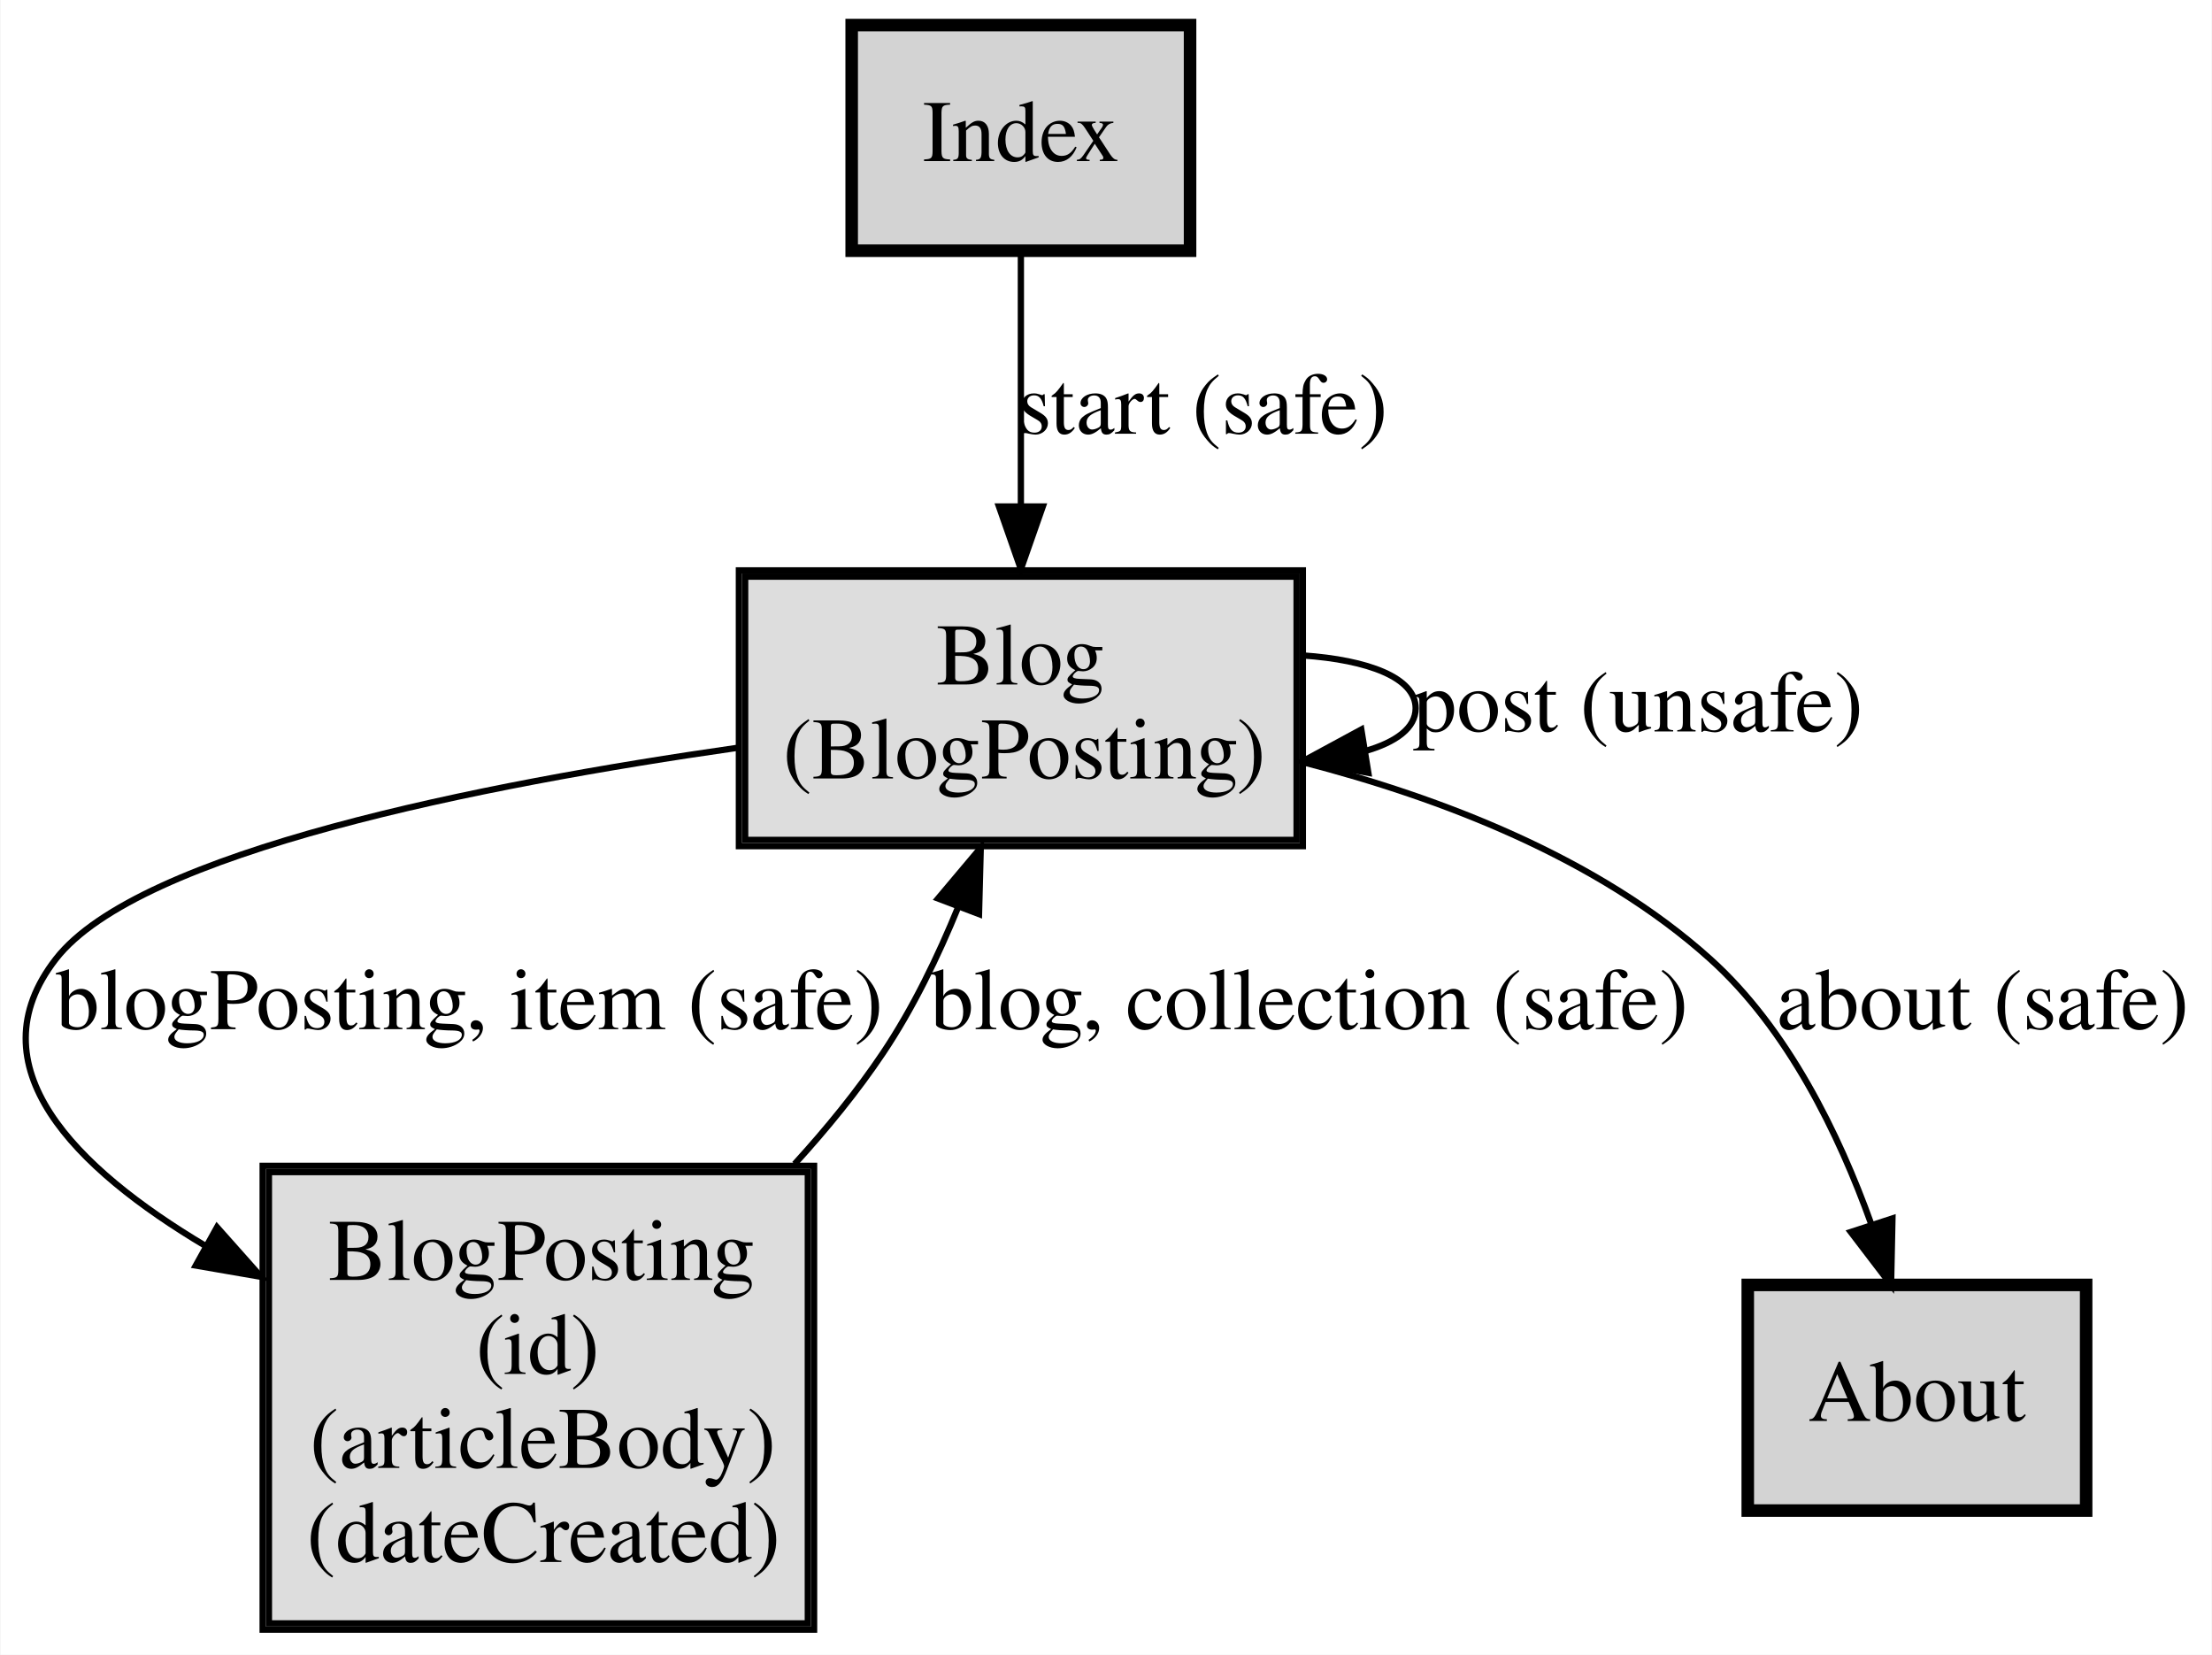
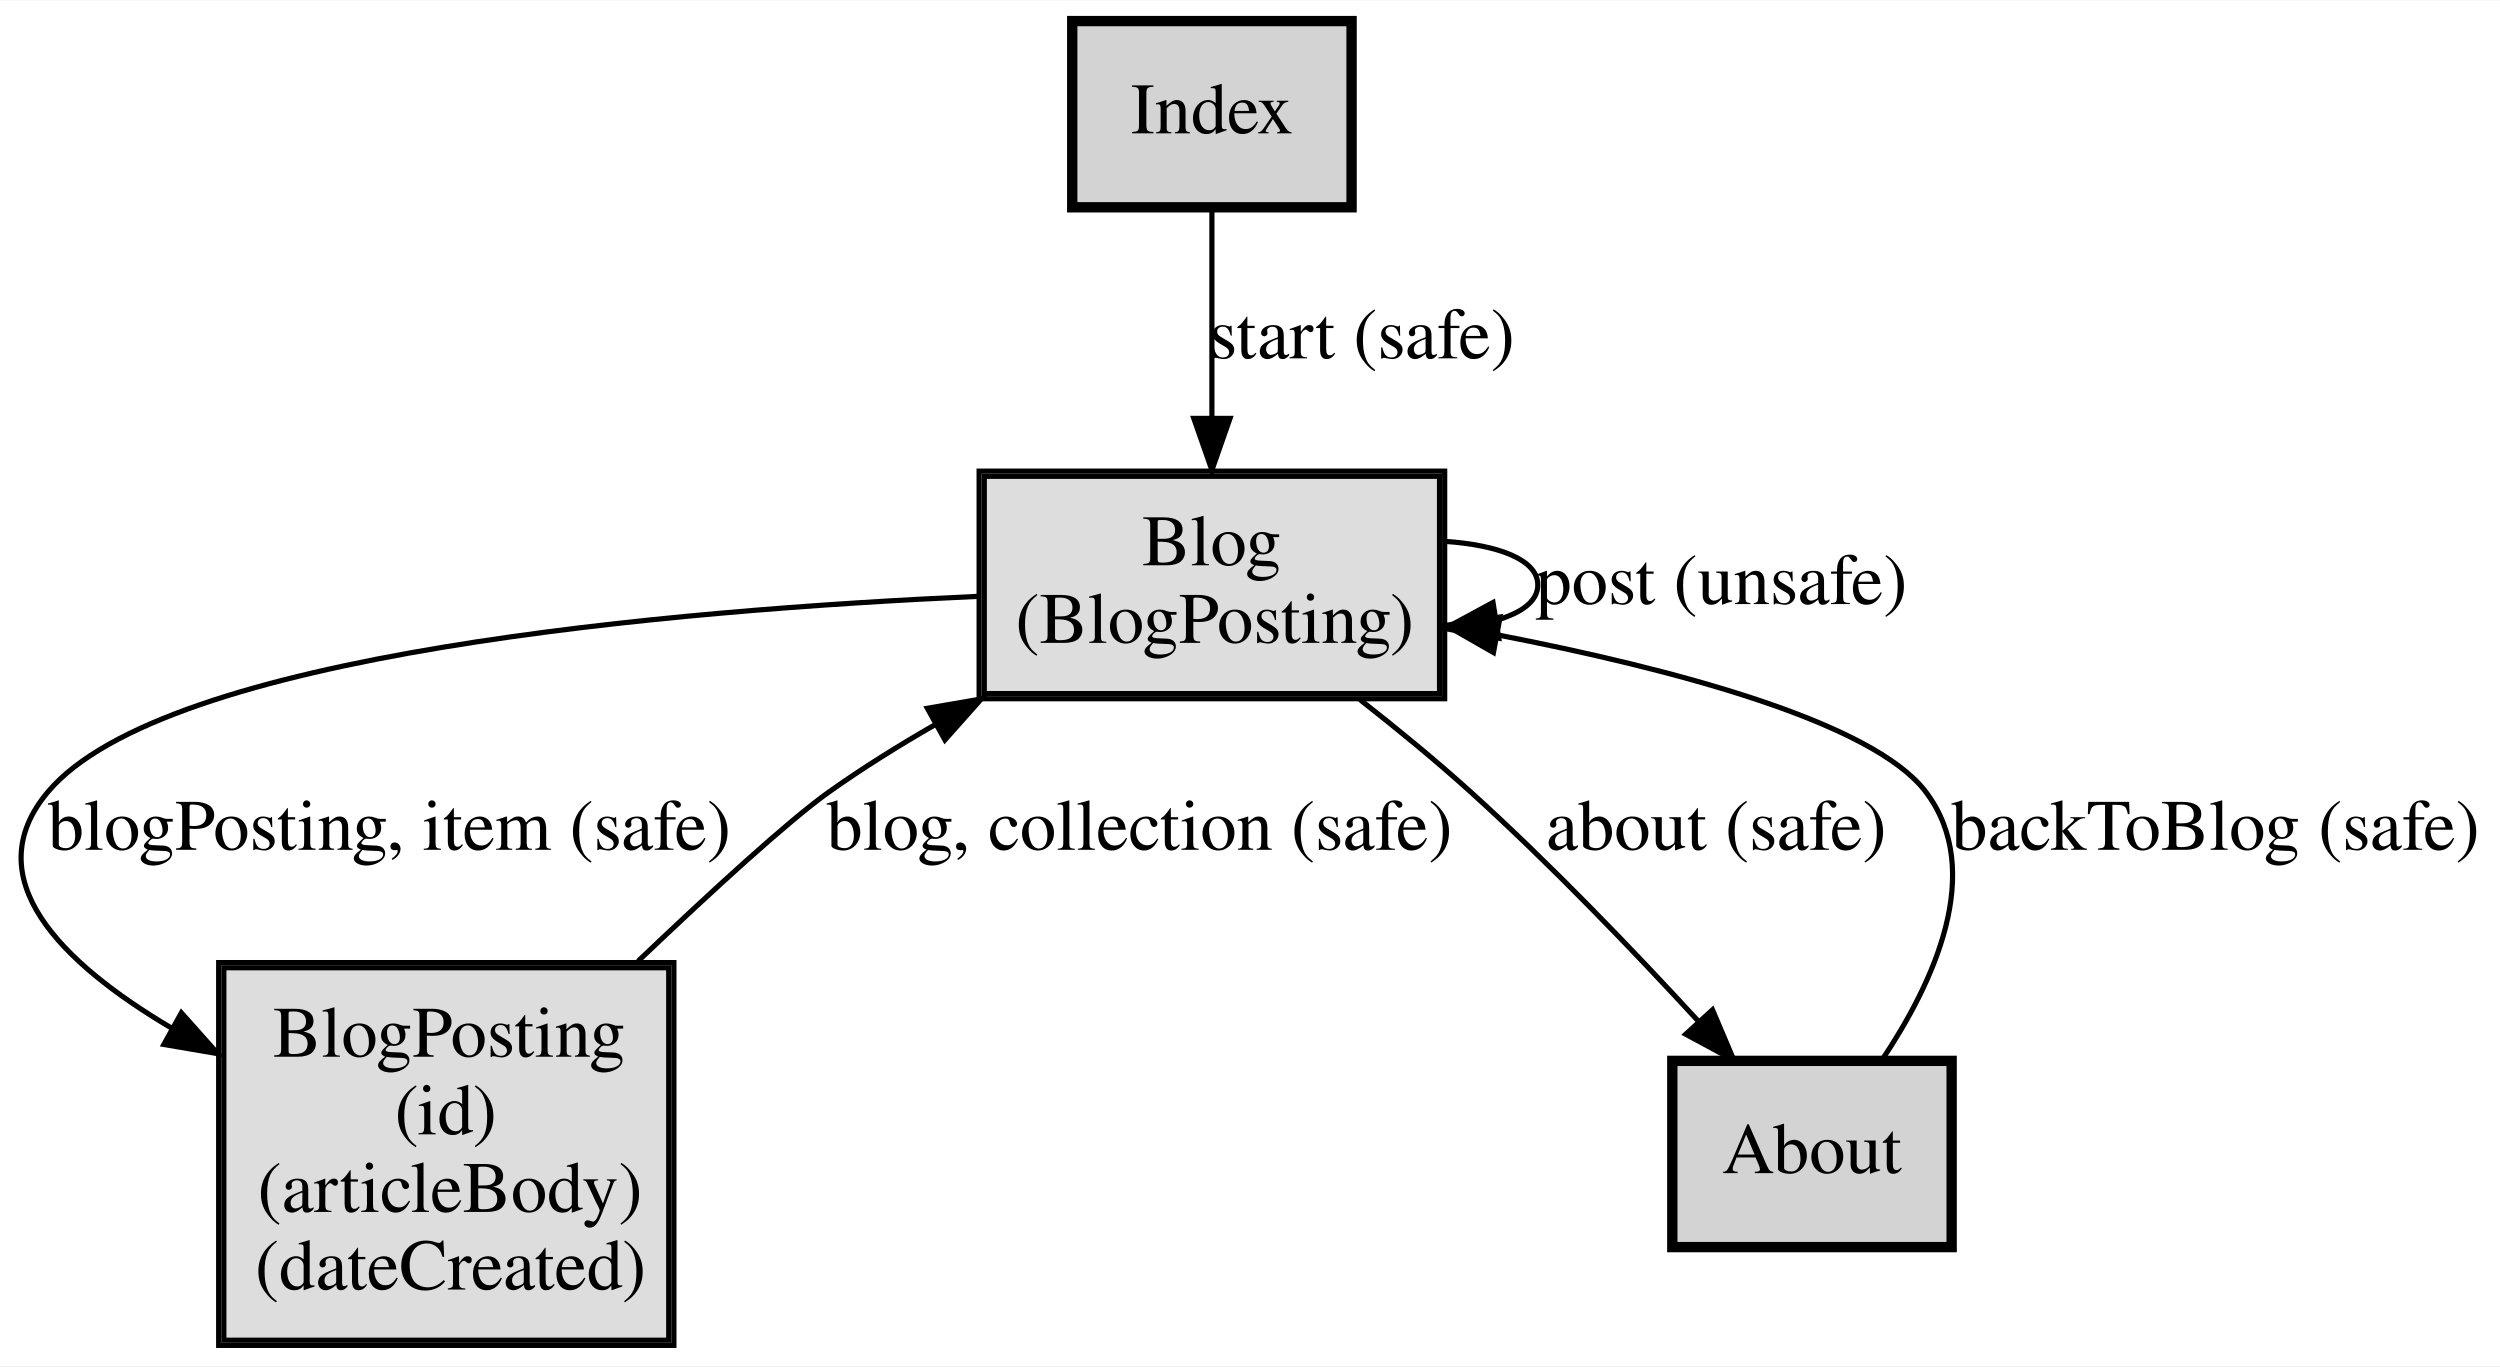
- <svg xmlns="http://www.w3.org/2000/svg" xmlns:xlink="http://www.w3.org/1999/xlink" width="353pt" height="264pt" viewBox="0.00 0.00 352.83 264.00">
+ <svg xmlns="http://www.w3.org/2000/svg" xmlns:xlink="http://www.w3.org/1999/xlink" width="483pt" height="264pt" viewBox="0.00 0.00 483.27 264.00">
  <g id="graph0" class="graph" transform="scale(1 1) rotate(0) translate(4 260)">
-     <polygon fill="white" stroke="transparent" points="-4,4 -4,-260 348.83,-260 348.83,4 -4,4" />
+     <polygon fill="white" stroke="transparent" points="-4,4 -4,-260 479.27,-260 479.27,4 -4,4" />
    <g id="node1" class="node">
      <g id="a_node1">
        <a xlink:href="docs/semantic.Blog.html" xlink:title="&lt;TABLE&gt;">
-           <polygon fill="none" stroke="black" points="203.83,-169 113.83,-169 113.83,-125 203.83,-125 203.83,-169" />
-           <polygon fill="#dddddd" stroke="transparent" points="114.83,-126 114.83,-168 202.83,-168 202.83,-126 114.83,-126" />
-           <polygon fill="none" stroke="black" points="114.83,-126 114.83,-168 202.83,-168 202.83,-126 114.83,-126" />
-           <text text-anchor="start" x="145.33" y="-150.8" font-family="Times,serif" font-size="14.00">Blog</text>
-           <text text-anchor="start" x="120.83" y="-135.8" font-family="Times,serif" font-size="14.00">(BlogPosting)</text>
+           <polygon fill="none" stroke="black" points="275.27,-169 185.27,-169 185.27,-125 275.27,-125 275.27,-169" />
+           <polygon fill="#dddddd" stroke="transparent" points="186.27,-126 186.27,-168 274.27,-168 274.27,-126 186.27,-126" />
+           <polygon fill="none" stroke="black" points="186.27,-126 186.27,-168 274.27,-168 274.27,-126 186.27,-126" />
+           <text text-anchor="start" x="216.77" y="-150.8" font-family="Times,serif" font-size="14.00">Blog</text>
+           <text text-anchor="start" x="192.27" y="-135.8" font-family="Times,serif" font-size="14.00">(BlogPosting)</text>
        </a>
      </g>
    </g>
-     <g id="edge3" class="edge">
-       <g id="a_edge3">
+     <g id="edge4" class="edge">
+       <g id="a_edge4">
        <a xlink:href="docs/unsafe.post.html" xlink:title="post (unsafe)">
-           <path fill="none" stroke="black" d="M203.85,-155.43C214.21,-154.71 221.83,-151.9 221.83,-147 221.83,-143.86 218.7,-141.58 213.73,-140.16" />
-           <polygon fill="black" stroke="black" points="214.28,-136.7 203.85,-138.57 213.16,-143.61 214.28,-136.7" />
+           <path fill="none" stroke="black" d="M275.29,-155.43C285.66,-154.71 293.27,-151.9 293.27,-147 293.27,-143.86 290.15,-141.58 285.18,-140.16" />
+           <polygon fill="black" stroke="black" points="285.72,-136.7 275.29,-138.57 284.61,-143.61 285.72,-136.7" />
        </a>
      </g>
-       <g id="a_edge3-label">
+       <g id="a_edge4-label">
        <a xlink:href="docs/unsafe.post.html" xlink:title="post (unsafe)">
-           <text text-anchor="middle" x="257.33" y="-143.3" font-family="Times,serif" font-size="14.00">post (unsafe)</text>
+           <text text-anchor="middle" x="328.77" y="-143.3" font-family="Times,serif" font-size="14.00">post (unsafe)</text>
        </a>
      </g>
    </g>
    <g id="node2" class="node">
      <g id="a_node2">
        <a xlink:href="docs/semantic.BlogPosting.html" xlink:title="&lt;TABLE&gt;">
-           <polygon fill="none" stroke="black" points="125.83,-74 37.83,-74 37.83,0 125.83,0 125.83,-74" />
-           <polygon fill="#dddddd" stroke="transparent" points="38.83,-1 38.83,-73 124.83,-73 124.83,-1 38.83,-1" />
-           <polygon fill="none" stroke="black" points="38.83,-1 38.83,-73 124.83,-73 124.83,-1 38.83,-1" />
-           <text text-anchor="start" x="48.33" y="-55.8" font-family="Times,serif" font-size="14.00">BlogPosting</text>
-           <text text-anchor="start" x="71.83" y="-40.8" font-family="Times,serif" font-size="14.00">(id)</text>
-           <text text-anchor="start" x="45.33" y="-25.8" font-family="Times,serif" font-size="14.00">(articleBody)</text>
-           <text text-anchor="start" x="44.83" y="-10.8" font-family="Times,serif" font-size="14.00">(dateCreated)</text>
+           <polygon fill="none" stroke="black" points="126.27,-74 38.27,-74 38.27,0 126.27,0 126.27,-74" />
+           <polygon fill="#dddddd" stroke="transparent" points="39.27,-1 39.27,-73 125.27,-73 125.27,-1 39.27,-1" />
+           <polygon fill="none" stroke="black" points="39.27,-1 39.27,-73 125.27,-73 125.27,-1 39.27,-1" />
+           <text text-anchor="start" x="48.77" y="-55.8" font-family="Times,serif" font-size="14.00">BlogPosting</text>
+           <text text-anchor="start" x="72.27" y="-40.8" font-family="Times,serif" font-size="14.00">(id)</text>
+           <text text-anchor="start" x="45.77" y="-25.8" font-family="Times,serif" font-size="14.00">(articleBody)</text>
+           <text text-anchor="start" x="45.27" y="-10.8" font-family="Times,serif" font-size="14.00">(dateCreated)</text>
        </a>
      </g>
    </g>
-     <g id="edge2" class="edge">
-       <g id="a_edge2">
+     <g id="edge3" class="edge">
+       <g id="a_edge3">
        <a xlink:href="docs/safe.blogPosting.html" xlink:title="blogPosting, item (safe)">
-           <path fill="none" stroke="black" d="M113.51,-140.68C73.03,-134.88 18.12,-124.09 4.83,-107 -8.45,-89.94 7.8,-73.67 28.73,-61.21" />
-           <polygon fill="black" stroke="black" points="30.55,-64.21 37.59,-56.29 27.15,-58.09 30.55,-64.21" />
+           <path fill="none" stroke="black" d="M185.17,-144.8C126.22,-142.16 27.8,-133.77 5.27,-107 -8.75,-90.34 7.8,-73.98 29.1,-61.37" />
+           <polygon fill="black" stroke="black" points="31.06,-64.29 38.11,-56.39 27.67,-58.17 31.06,-64.29" />
        </a>
      </g>
-       <g id="a_edge2-label">
+       <g id="a_edge3-label">
        <a xlink:href="docs/safe.blogPosting.html" xlink:title="blogPosting, item (safe)">
-           <text text-anchor="middle" x="70.83" y="-95.8" font-family="Times,serif" font-size="14.00">blogPosting, item (safe)</text>
+           <text text-anchor="middle" x="71.27" y="-95.8" font-family="Times,serif" font-size="14.00">blogPosting, item (safe)</text>
        </a>
      </g>
    </g>
    <g id="node4" class="node">
      <g id="a_node4">
        <a xlink:href="docs/semantic.About.html" xlink:title="About">
-           <polygon fill="lightgrey" stroke="black" stroke-width="2" points="328.83,-55 274.83,-55 274.83,-19 328.83,-19 328.83,-55" />
-           <text text-anchor="middle" x="301.83" y="-33.3" font-family="Times,serif" font-size="14.00">About</text>
-         </a>
-       </g>
-     </g>
-     <g id="edge4" class="edge">
-       <g id="a_edge4">
-         <a xlink:href="docs/safe.about.html" xlink:title="about (safe)">
-           <path fill="none" stroke="black" d="M203.94,-138.37C225.66,-132.77 250.83,-123.2 268.83,-107 281.22,-95.85 289.39,-79.04 294.5,-64.81" />
-           <polygon fill="black" stroke="black" points="297.92,-65.61 297.7,-55.02 291.27,-63.44 297.92,-65.61" />
-         </a>
-       </g>
-       <g id="a_edge4-label">
-         <a xlink:href="docs/safe.about.html" xlink:title="about (safe)">
-           <text text-anchor="middle" x="312.33" y="-95.8" font-family="Times,serif" font-size="14.00">about (safe)</text>
+           <polygon fill="lightgrey" stroke="black" stroke-width="2" points="373.27,-55 319.27,-55 319.27,-19 373.27,-19 373.27,-55" />
+           <text text-anchor="middle" x="346.27" y="-33.3" font-family="Times,serif" font-size="14.00">About</text>
        </a>
      </g>
    </g>
    <g id="edge5" class="edge">
      <g id="a_edge5">
-         <a xlink:href="docs/safe.blog.html" xlink:title="blog, collection (safe)">
-           <path fill="none" stroke="black" d="M122.72,-74.29C127.85,-79.91 132.73,-85.89 136.83,-92 141.6,-99.11 145.62,-107.42 148.86,-115.36" />
-           <polygon fill="black" stroke="black" points="145.61,-116.65 152.43,-124.75 152.15,-114.16 145.61,-116.65" />
+         <a xlink:href="docs/safe.about.html" xlink:title="about (safe)">
+           <path fill="none" stroke="black" d="M258.89,-124.83C266.04,-119.23 273.58,-113.05 280.27,-107 295.69,-93.06 311.84,-76.22 324.3,-62.67" />
+           <polygon fill="black" stroke="black" points="327.04,-64.87 331.18,-55.12 321.86,-60.15 327.04,-64.87" />
        </a>
      </g>
      <g id="a_edge5-label">
+         <a xlink:href="docs/safe.about.html" xlink:title="about (safe)">
+           <text text-anchor="middle" x="327.77" y="-95.8" font-family="Times,serif" font-size="14.00">about (safe)</text>
+         </a>
+       </g>
+     </g>
+     <g id="edge6" class="edge">
+       <g id="a_edge6">
        <a xlink:href="docs/safe.blog.html" xlink:title="blog, collection (safe)">
-           <text text-anchor="middle" x="204.83" y="-95.8" font-family="Times,serif" font-size="14.00">blog, collection (safe)</text>
+           <path fill="none" stroke="black" d="M119.34,-74.27C133.63,-87.88 148.4,-101.4 156.27,-107 162.68,-111.55 169.69,-115.93 176.76,-119.99" />
+           <polygon fill="black" stroke="black" points="175.26,-123.16 185.7,-124.96 178.66,-117.04 175.26,-123.16" />
+         </a>
+       </g>
+       <g id="a_edge6-label">
+         <a xlink:href="docs/safe.blog.html" xlink:title="blog, collection (safe)">
+           <text text-anchor="middle" x="216.27" y="-95.8" font-family="Times,serif" font-size="14.00">blog, collection (safe)</text>
        </a>
      </g>
    </g>
    <g id="node3" class="node">
      <g id="a_node3">
        <a xlink:href="docs/semantic.Index.html" xlink:title="Index">
-           <polygon fill="lightgrey" stroke="black" stroke-width="2" points="185.83,-256 131.83,-256 131.83,-220 185.83,-220 185.83,-256" />
-           <text text-anchor="middle" x="158.83" y="-234.3" font-family="Times,serif" font-size="14.00">Index</text>
+           <polygon fill="lightgrey" stroke="black" stroke-width="2" points="257.27,-256 203.27,-256 203.27,-220 257.27,-220 257.27,-256" />
+           <text text-anchor="middle" x="230.27" y="-234.3" font-family="Times,serif" font-size="14.00">Index</text>
        </a>
      </g>
    </g>
    <g id="edge1" class="edge">
      <g id="a_edge1">
        <a xlink:href="docs/safe.start.html" xlink:title="start (safe)">
-           <path fill="none" stroke="black" d="M158.83,-219.84C158.83,-208.44 158.83,-193.13 158.83,-179.58" />
-           <polygon fill="black" stroke="black" points="162.33,-179.19 158.83,-169.19 155.33,-179.19 162.33,-179.19" />
+           <path fill="none" stroke="black" d="M230.27,-219.84C230.27,-208.44 230.27,-193.13 230.27,-179.58" />
+           <polygon fill="black" stroke="black" points="233.77,-179.19 230.27,-169.19 226.77,-179.19 233.77,-179.19" />
        </a>
      </g>
      <g id="a_edge1-label">
        <a xlink:href="docs/safe.start.html" xlink:title="start (safe)">
-           <text text-anchor="middle" x="187.83" y="-190.8" font-family="Times,serif" font-size="14.00">start (safe)</text>
+           <text text-anchor="middle" x="259.27" y="-190.8" font-family="Times,serif" font-size="14.00">start (safe)</text>
+         </a>
+       </g>
+     </g>
+     <g id="edge2" class="edge">
+       <g id="a_edge2">
+         <a xlink:href="docs/safe.backToBlog.html" xlink:title="backToBlog (safe)">
+           <path fill="none" stroke="black" d="M359.73,-55.07C369.75,-70.01 379.88,-91.66 368.27,-107 357.99,-120.6 319.2,-130.81 285.35,-137.37" />
+           <polygon fill="black" stroke="black" points="284.7,-133.93 275.51,-139.2 285.98,-140.81 284.7,-133.93" />
+         </a>
+       </g>
+       <g id="a_edge2-label">
+         <a xlink:href="docs/safe.backToBlog.html" xlink:title="backToBlog (safe)">
+           <text text-anchor="middle" x="424.27" y="-95.8" font-family="Times,serif" font-size="14.00">backToBlog (safe)</text>
        </a>
      </g>
    </g>
  </g>
</svg>
